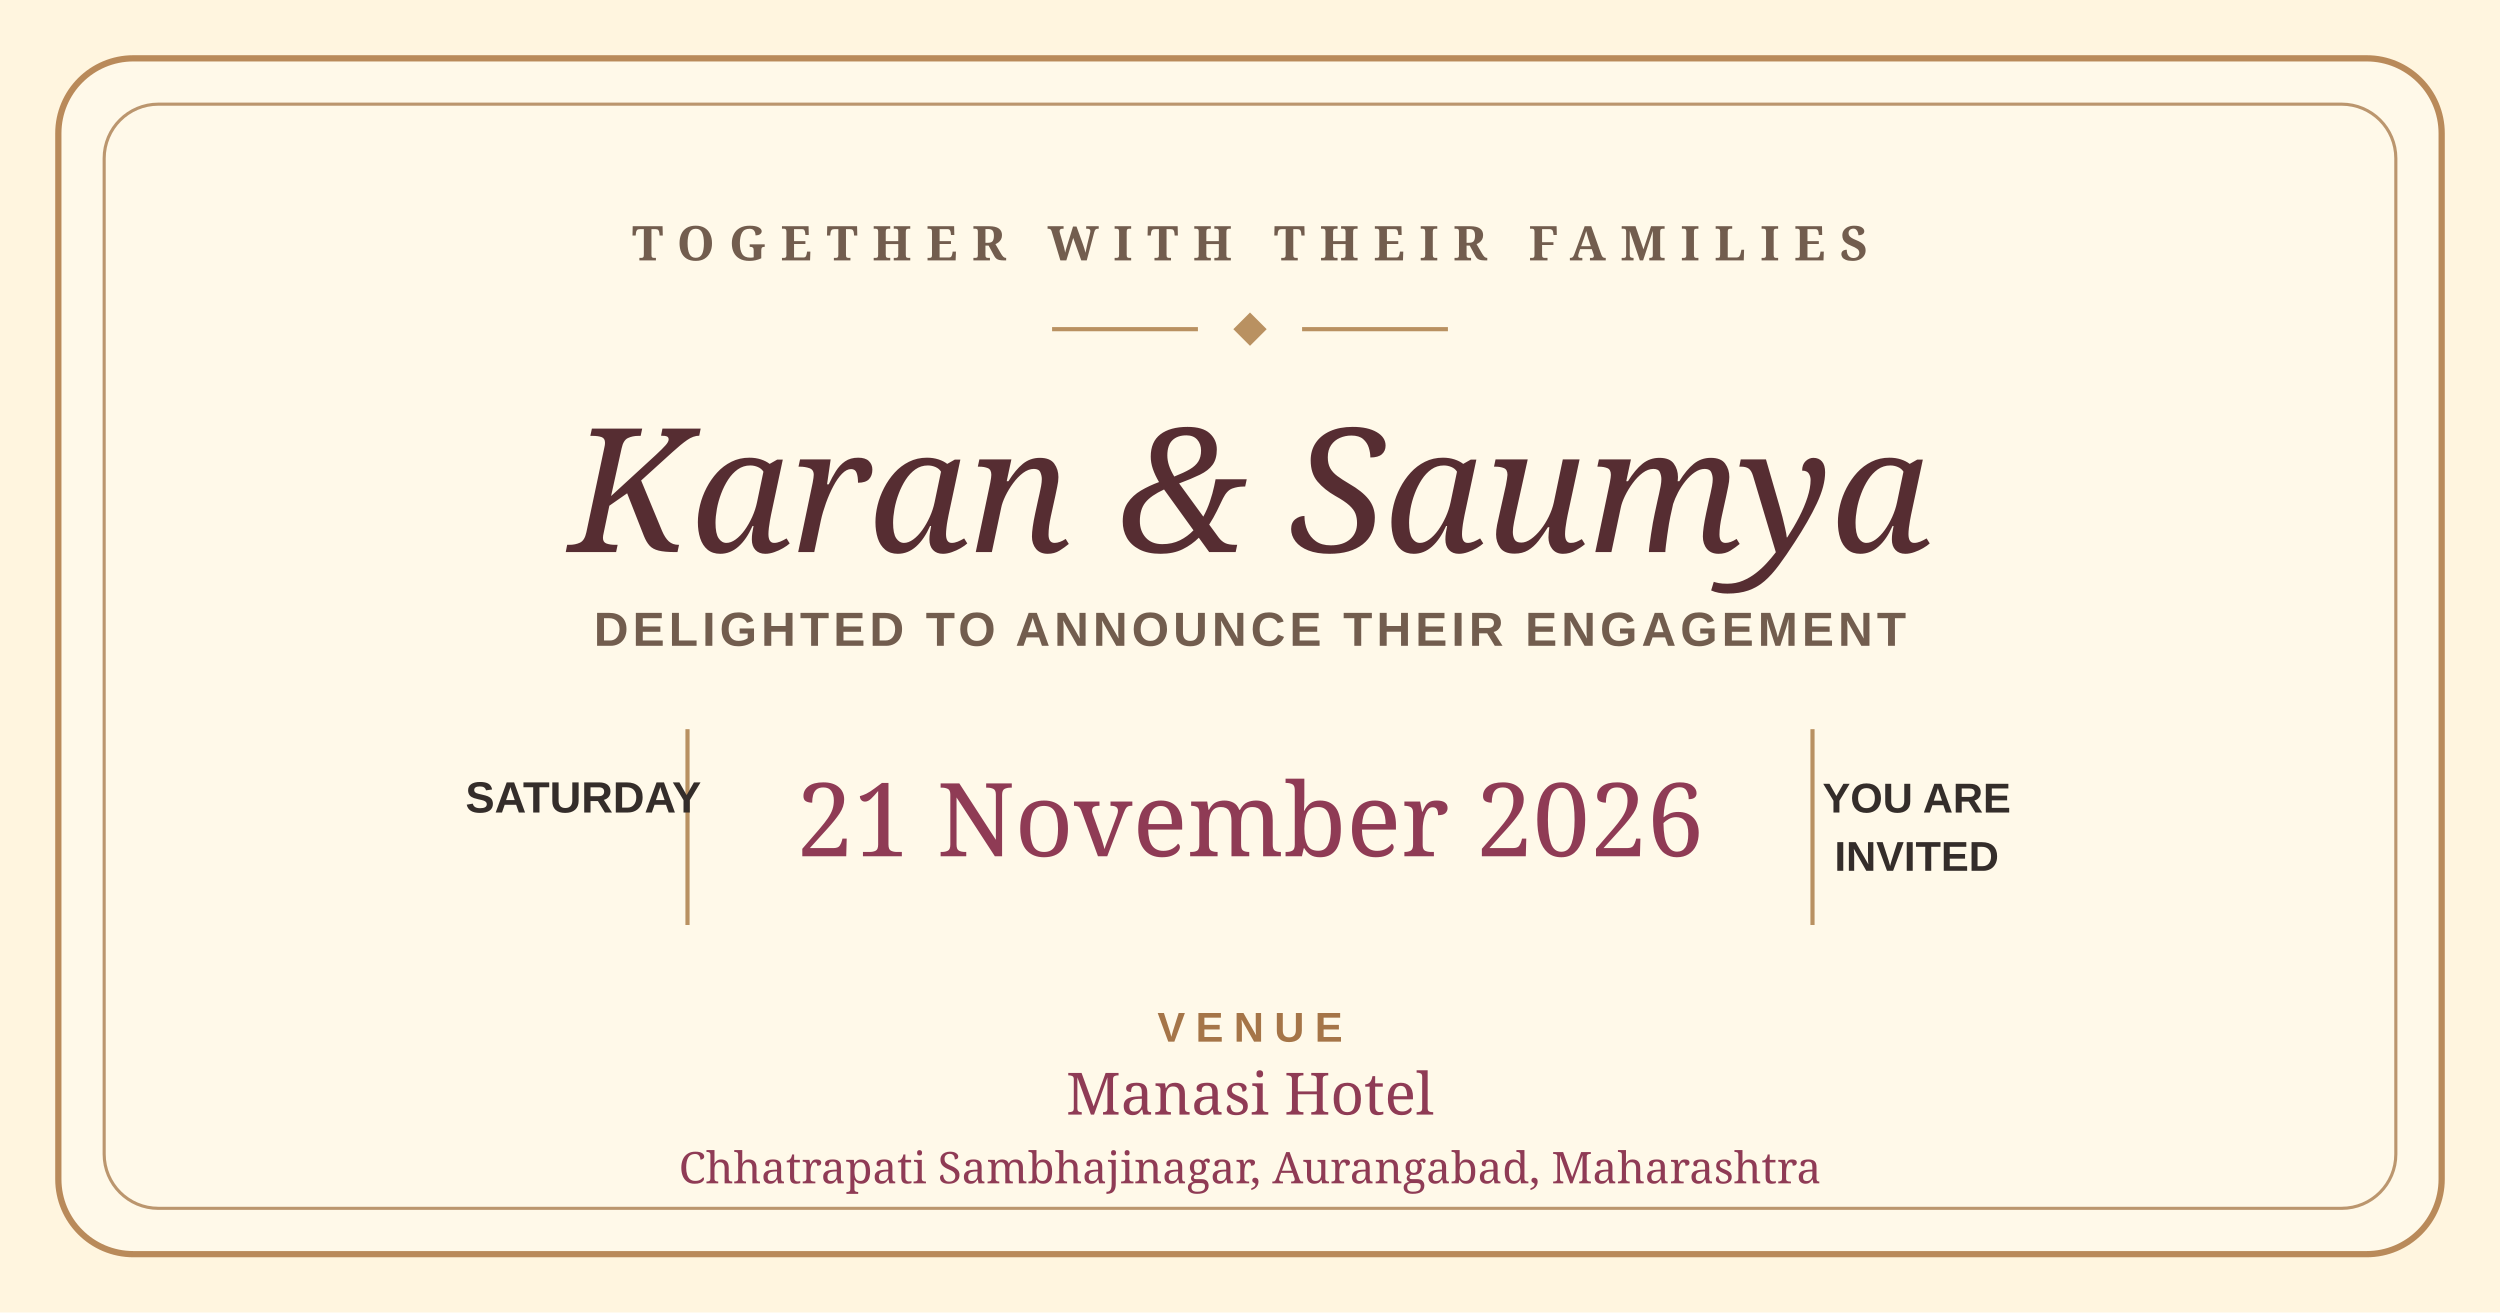
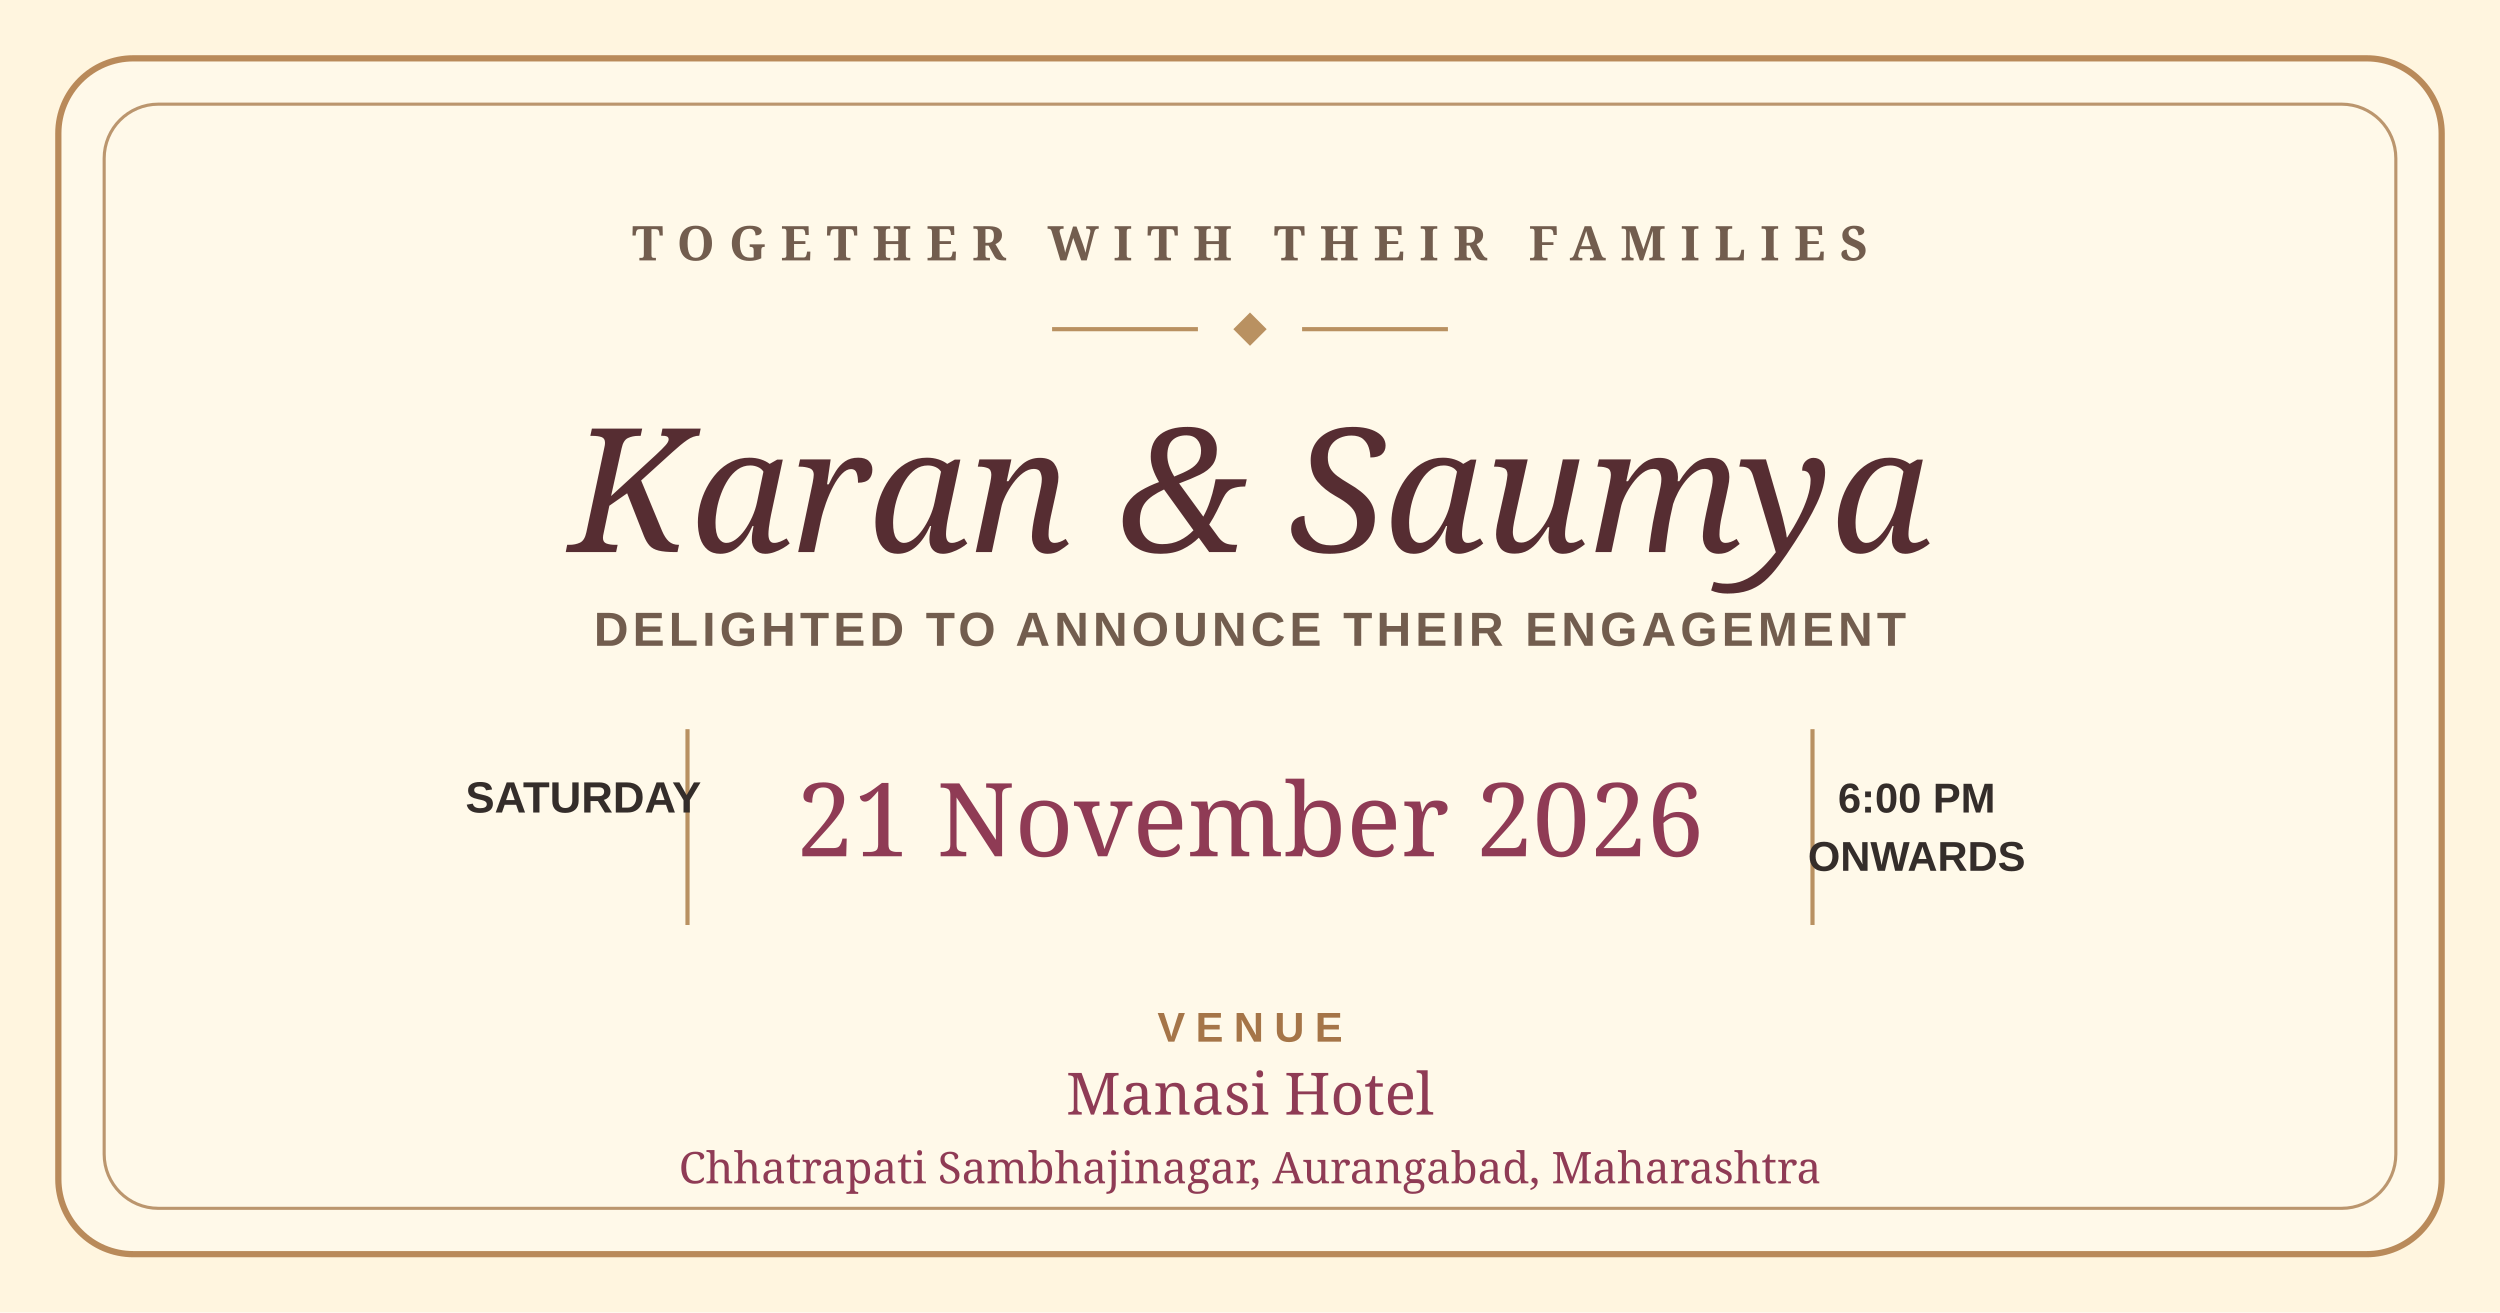
<svg xmlns="http://www.w3.org/2000/svg" width="1200" height="630" viewBox="0 0 1200 630">
  <rect width="1200" height="630" fill="#fff5df" />
  <rect x="28" y="28" width="1144" height="574" rx="36" fill="#fff9e9" stroke="#b98a5a" stroke-width="3" />
  <rect x="50" y="50" width="1100" height="530" rx="26" fill="none" stroke="#bb966e" stroke-width="1.5" />
  <text x="600" y="125" text-anchor="middle" fill="#725d4e" font-family="Georgia,serif" font-size="23" font-weight="bold" letter-spacing="7">TOGETHER WITH THEIR FAMILIES</text>
  <path d="M505 158h70m50 0h70" stroke="#b99161" stroke-width="2" />
  <path d="m600 150 8 8-8 8-8-8z" fill="#b99161" />
  <text x="600" y="265" text-anchor="middle" fill="#562d32" font-family="Georgia,serif" font-size="83" font-style="italic">Karan &amp; Saumya</text>
  <text x="600" y="310" text-anchor="middle" fill="#725d4e" font-family="Arial,sans-serif" font-size="23" font-weight="bold" letter-spacing="2">DELIGHTED TO ANNOUNCE THEIR ENGAGEMENT</text>
  <path d="M330 350v94m540-94v94" stroke="#b99161" stroke-width="2" />
  <text x="280" y="390" text-anchor="middle" fill="#342d2a" font-family="Arial,sans-serif" font-size="21" font-weight="bold">SATURDAY</text>
  <text x="600" y="411" text-anchor="middle" fill="#8f3b55" font-family="Georgia,serif" font-size="49">21 November 2026</text>
-   <text x="920" y="390" text-anchor="middle" fill="#342d2a" font-family="Arial,sans-serif" font-size="20" font-weight="bold">YOU ARE</text>
-   <text x="920" y="418" text-anchor="middle" fill="#342d2a" font-family="Arial,sans-serif" font-size="20" font-weight="bold">INVITED</text>
+   <text x="920" y="390" text-anchor="middle" fill="#342d2a" font-family="Arial,sans-serif" font-size="20" font-weight="bold">6:00 PM</text>
+   <text x="920" y="418" text-anchor="middle" fill="#342d2a" font-family="Arial,sans-serif" font-size="20" font-weight="bold">ONWARDS</text>
  <text x="600" y="500" text-anchor="middle" fill="#a57548" font-family="Arial,sans-serif" font-size="20" font-weight="bold" letter-spacing="5">VENUE</text>
  <text x="600" y="535" text-anchor="middle" fill="#8f3b55" font-family="Georgia,serif" font-size="28">Manasi Hotel</text>
  <text x="600" y="568" text-anchor="middle" fill="#8f3b55" font-family="Georgia,serif" font-size="21">Chhatrapati Sambhajinagar, Aurangabad, Maharashtra</text>
</svg>
